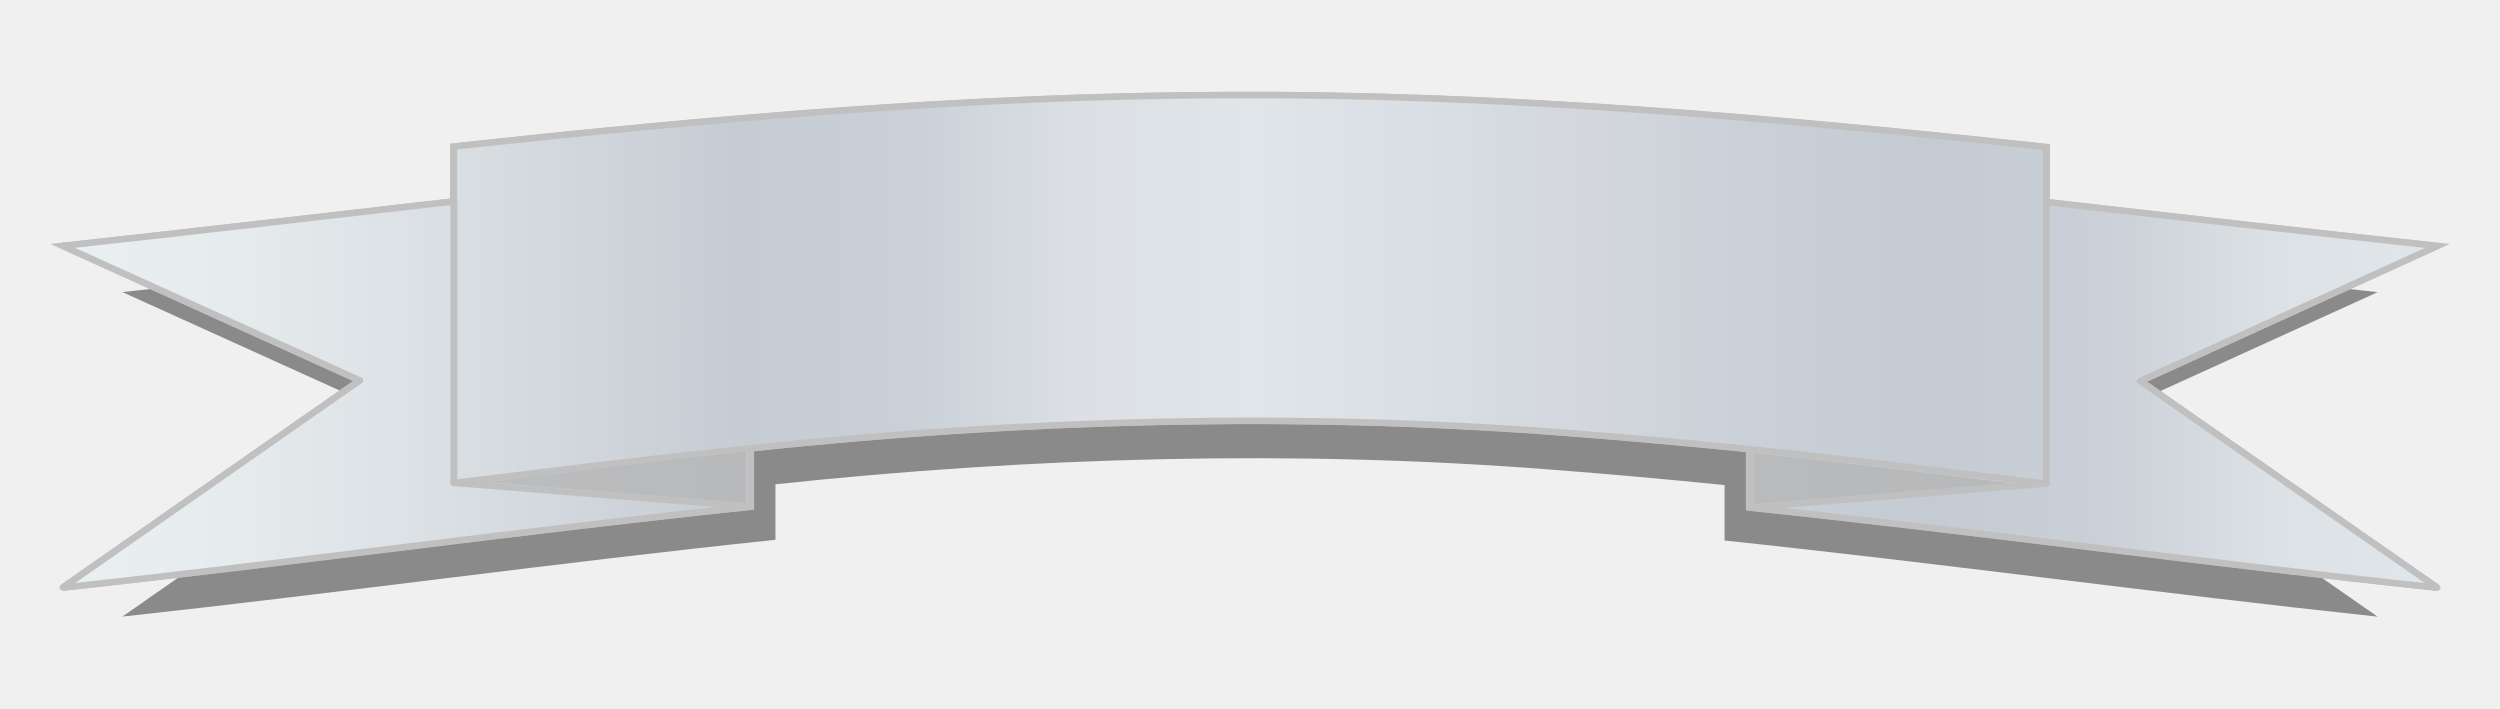
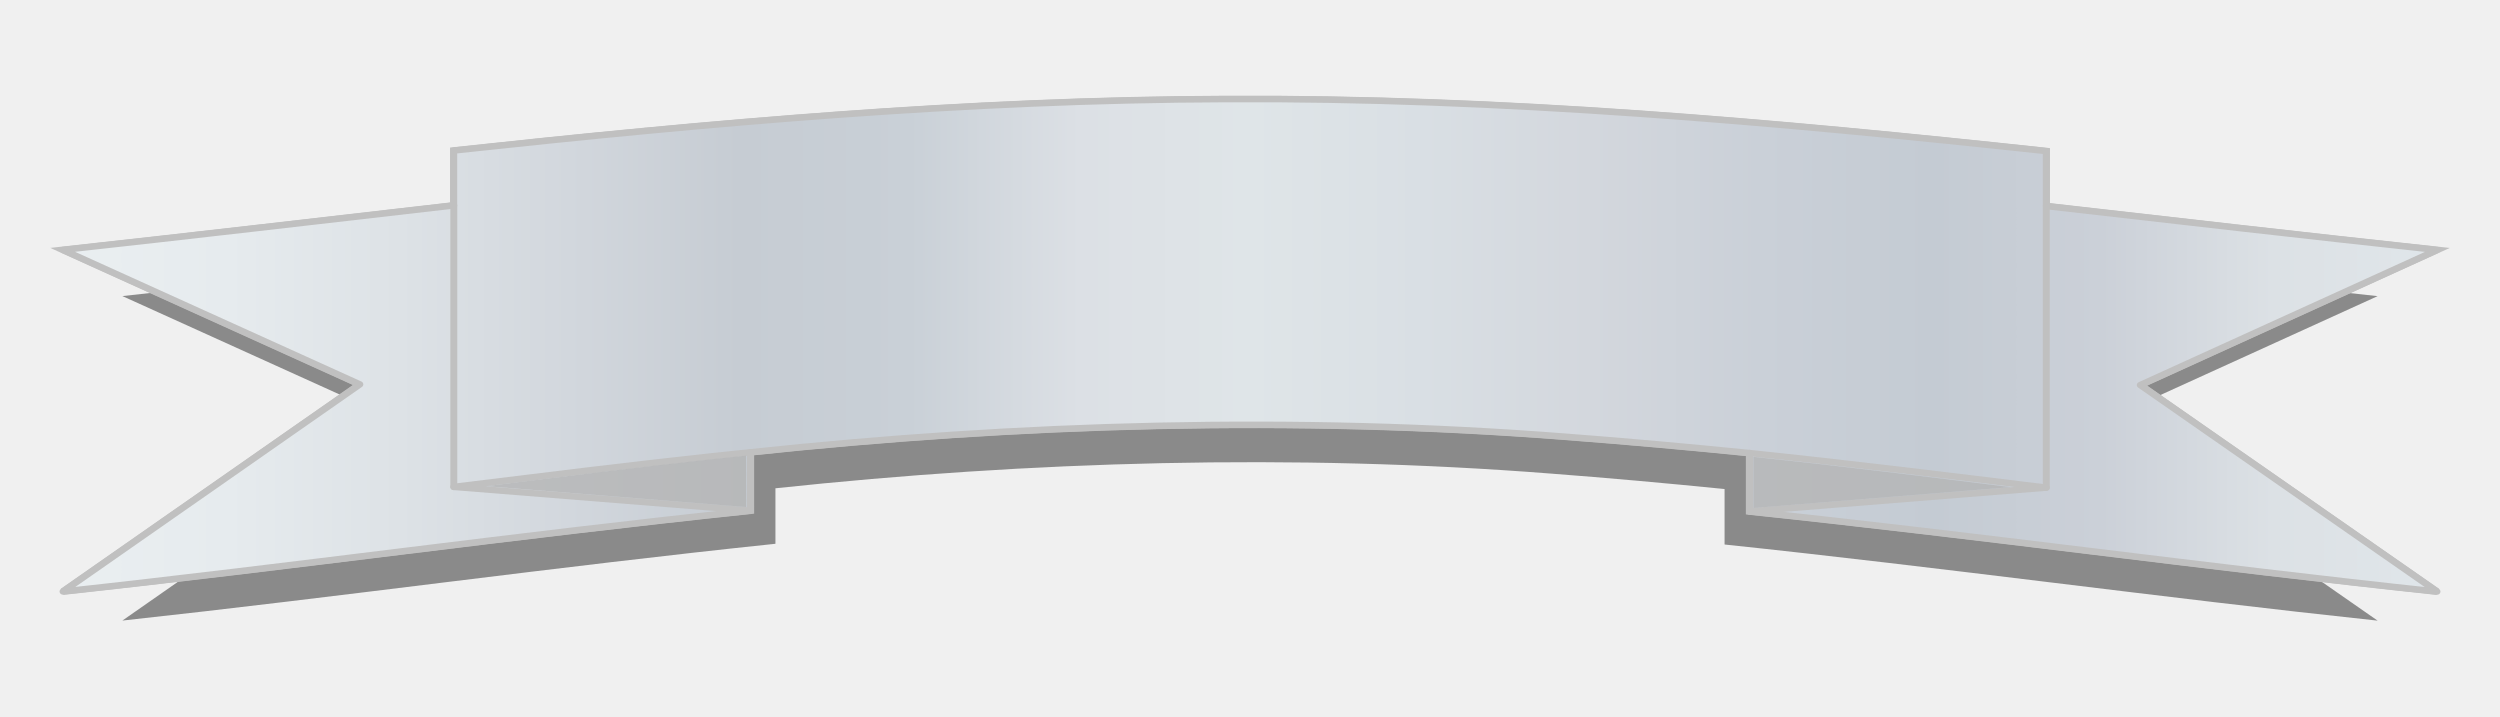
- <svg xmlns="http://www.w3.org/2000/svg" xmlns:xlink="http://www.w3.org/1999/xlink" width="450.003" height="127.5" viewBox="0 0 750.003 187.5" id="svg4225" version="1.1">
+ <svg xmlns="http://www.w3.org/2000/svg" xmlns:xlink="http://www.w3.org/1999/xlink" width="445.003" height="127.5" viewBox="0 0 750.003 187.5" id="svg4225" version="1.1">
  <defs id="defs4227">
    <linearGradient gradientUnits="userSpaceOnUse" y2="757.144" x2="553.958" y1="757.144" x1="80.8" id="linearGradient5180" xlink:href="#linearGradient4310" gradientTransform="matrix(1.354088,0,0,1.107431,-92.01212,-531.9742)" />
    <linearGradient id="linearGradient4310">
      <stop id="stop4312" offset="0" stop-color="#eaeff1" />
      <stop id="stop4314" offset="0.071" stop-color="#e6ebee" />
      <stop id="stop4316" offset="0.143" stop-color="#dde2e6" />
      <stop id="stop4318" offset="0.214" stop-color="#d2d7dd" />
      <stop id="stop4320" offset="0.286" stop-color="#c6ccd3" />
      <stop id="stop4322" offset="0.357" stop-color="#c9d0d7" />
      <stop id="stop4324" offset="0.429" stop-color="#dce0e5" />
      <stop id="stop4326" offset="0.5" stop-color="#dfe5e8" />
      <stop id="stop4328" offset="0.571" stop-color="#d9dfe4" />
      <stop id="stop4330" offset="0.643" stop-color="#d3d7dd" />
      <stop id="stop4332" offset="0.714" stop-color="#cad0d8" />
      <stop id="stop4334" offset="0.786" stop-color="#c4cbd3" />
      <stop id="stop4336" offset="0.857" stop-color="#cbd0d8" />
      <stop id="stop4338" offset="0.929" stop-color="#dce1e5" />
      <stop id="stop4340" offset="1" stop-color="#e0e6ea" />
    </linearGradient>
  </defs>
  <g id="layer1" transform="translate(-7.498729,-463.6123)">
    <g transform="matrix(1.116301,0,0,1.028569,5.474606,238.2428)" id="g4472">
      <path id="path4769" d="m 331.552,250.365 c -66.203,0.22 -131.954,6.608 -197.101,14.256 0,5.07 0,10.14 0,15.21 -33.24,4.145 -66.464,8.356 -99.75,12.323 25.259,12.419 50.519,24.837 75.778,37.256 -25.259,19.13 -50.519,38.259 -75.778,57.389 58.65,-6.91 116.793,-15.737 175.507,-22.397 0,-5.395 0,-10.79 0,-16.186 68.699,-7.956 139.044,-10.162 208.283,-4.296 15.64,1.288 31.235,2.819 46.793,4.514 0,5.393 0,10.786 0,16.18 58.685,6.705 116.842,15.424 175.507,22.206 -25.253,-19.075 -50.505,-38.149 -75.758,-57.224 25.253,-12.475 50.505,-24.949 75.758,-37.424 -33.29,-3.897 -66.515,-8.049 -99.75,-12.162 0,-5.076 0,-10.152 0,-15.228 C 471.814,256.695 401.922,249.95 331.552,250.365 Z" style="opacity:0.8;fill:#717171;fill-opacity:1;fill-rule:evenodd;stroke:none;stroke-width:2.122" />
      <path style="fill:#ffffff;fill-opacity:1;fill-rule:evenodd;stroke:#c0c0c0;stroke-width:1.98" d="m 331.226,234.703 c -69.687,0.231 -138.898,6.956 -207.474,15.007 0,5.337 0,10.673 0,16.01 -34.99,4.363 -69.962,8.796 -105,12.971 C 45.341,291.763 71.93,304.835 98.519,317.907 71.93,338.043 45.341,358.18 18.752,378.316 80.489,371.043 141.692,361.75 203.497,354.74 c 0,-5.679 0,-11.358 0,-17.038 72.314,-8.375 146.362,-10.696 219.245,-4.522 16.463,1.356 32.879,2.967 49.256,4.751 0,5.677 0,11.354 0,17.031 61.774,7.058 122.992,16.236 184.745,23.375 -26.582,-20.079 -53.163,-40.157 -79.745,-60.236 26.582,-13.131 53.163,-26.263 79.745,-39.394 -35.042,-4.102 -70.016,-8.473 -105,-12.803 0,-5.343 0,-10.686 0,-16.03 -72.873,-8.509 -146.443,-15.61 -220.516,-15.173 z" id="path4573" />
      <path style="fill:url(#linearGradient5180);fill-opacity:1;stroke:#c0c0c0;stroke-width:1.866;stroke-linecap:round;stroke-linejoin:round;stroke-miterlimit:4;stroke-dasharray:none;stroke-opacity:1" d="m 331.226,234.703 c -69.687,0.231 -138.898,6.956 -207.474,15.007 0,5.337 0,10.673 0,16.01 -34.99,4.363 -69.962,8.796 -105,12.971 C 45.341,291.763 71.93,304.835 98.519,317.907 71.93,338.043 45.341,358.18 18.752,378.316 80.489,371.043 141.692,361.75 203.497,354.74 c 0,-5.679 0,-11.358 0,-17.038 72.314,-8.375 146.362,-10.696 219.245,-4.522 16.463,1.356 32.879,2.967 49.256,4.751 0,5.677 0,11.354 0,17.031 61.774,7.058 122.992,16.236 184.745,23.375 -26.582,-20.079 -53.163,-40.157 -79.745,-60.236 26.582,-13.131 53.163,-26.263 79.745,-39.394 -35.042,-4.102 -70.016,-8.473 -105,-12.803 0,-5.343 0,-10.686 0,-16.03 -72.873,-8.509 -146.443,-15.61 -220.516,-15.173 z" id="path4579" />
      <path style="fill:none;stroke:#c0c0c0;stroke-width:1.866;stroke-linecap:round;stroke-linejoin:round;stroke-miterlimit:4;stroke-dasharray:none;stroke-opacity:1" d="m 193.38,338.853 c -23.281,2.715 -46.447,5.869 -69.629,8.955 26.589,2.309 53.178,4.619 79.767,6.928 -0.007,-5.678 -0.015,-11.355 -0.022,-17.033 -3.372,0.384 -6.744,0.767 -10.116,1.151 z" id="path4581" />
      <path style="fill:none;stroke:#c0c0c0;stroke-width:1.866;stroke-linecap:round;stroke-linejoin:round;stroke-miterlimit:4;stroke-dasharray:none;stroke-opacity:1" d="m 471.998,354.963 c 26.582,-2.312 53.163,-4.624 79.745,-6.937 -26.532,-3.547 -53.072,-7.083 -79.745,-10.094 0,5.677 0,11.354 0,17.031 z" id="path4583" />
      <path style="fill:none;stroke:#c0c0c0;stroke-width:1.866;stroke-linecap:round;stroke-linejoin:round;stroke-miterlimit:4;stroke-dasharray:none;stroke-opacity:1" d="m 123.774,347.823 c 0,-27.363 0,-54.726 0,-82.088 0,27.363 0,54.726 0,82.088 z" id="path4585" />
      <path style="fill:none;stroke:#c0c0c0;stroke-width:1.866;stroke-linecap:round;stroke-linejoin:round;stroke-miterlimit:4;stroke-dasharray:none;stroke-opacity:1" d="m 551.743,348.041 c 0,-27.374 0,-54.749 0,-82.123 0,27.374 0,54.749 0,82.123 z" id="path4587" />
      <path style="fill:#b3b3b3;fill-opacity:0.76;fill-rule:evenodd;stroke:none;stroke-width:1.061" d="m 193.469,339.7 c -20.437,2.393 -40.773,5.172 -61.123,7.892 23.341,2.035 46.682,4.07 70.022,6.106 -0.005,-5.004 -0.013,-10.008 -0.019,-15.011 -2.96,0.338 -5.92,0.676 -8.881,1.014 z" id="path4575" />
      <path style="fill:#b3b3b3;fill-opacity:0.76;fill-rule:evenodd;stroke:none;stroke-width:1.061" d="m 473.015,353.958 c 23.043,-2.025 46.085,-4.051 69.128,-6.076 -23.001,-3.104 -46.006,-6.206 -69.128,-8.842 0,4.973 0,9.945 0,14.918 z" id="path4577" />
    </g>
  </g>
</svg>
